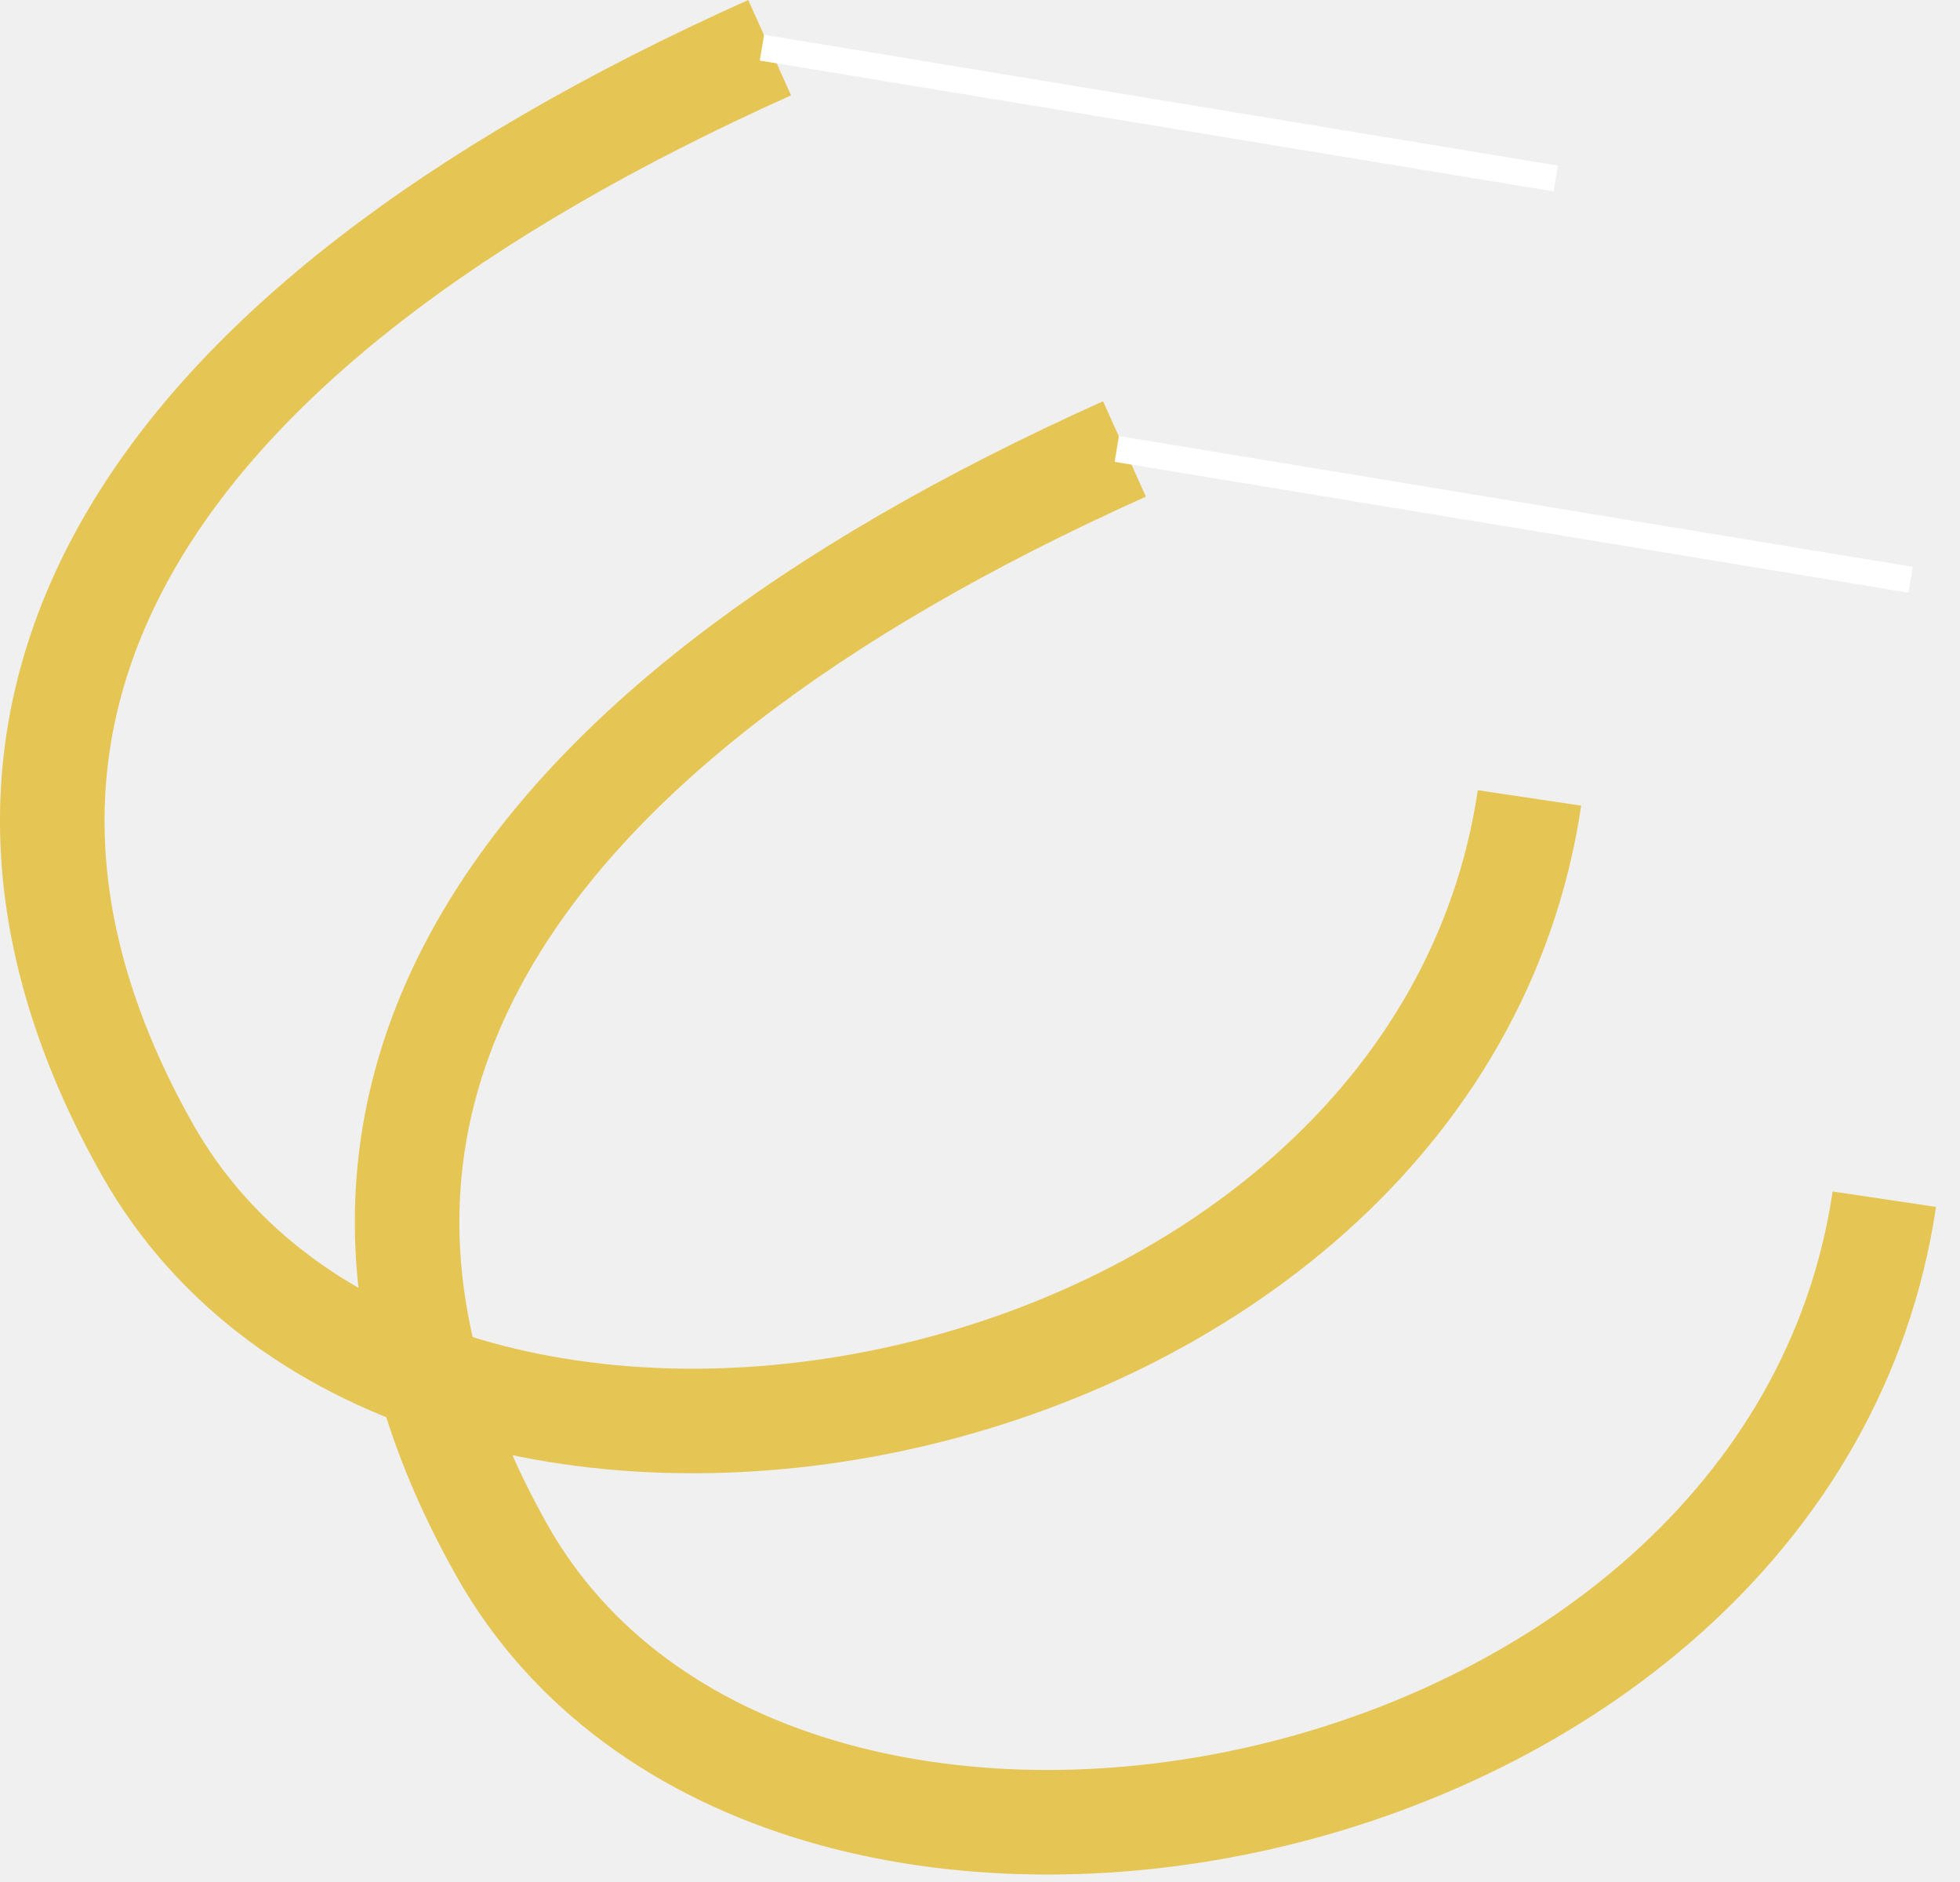
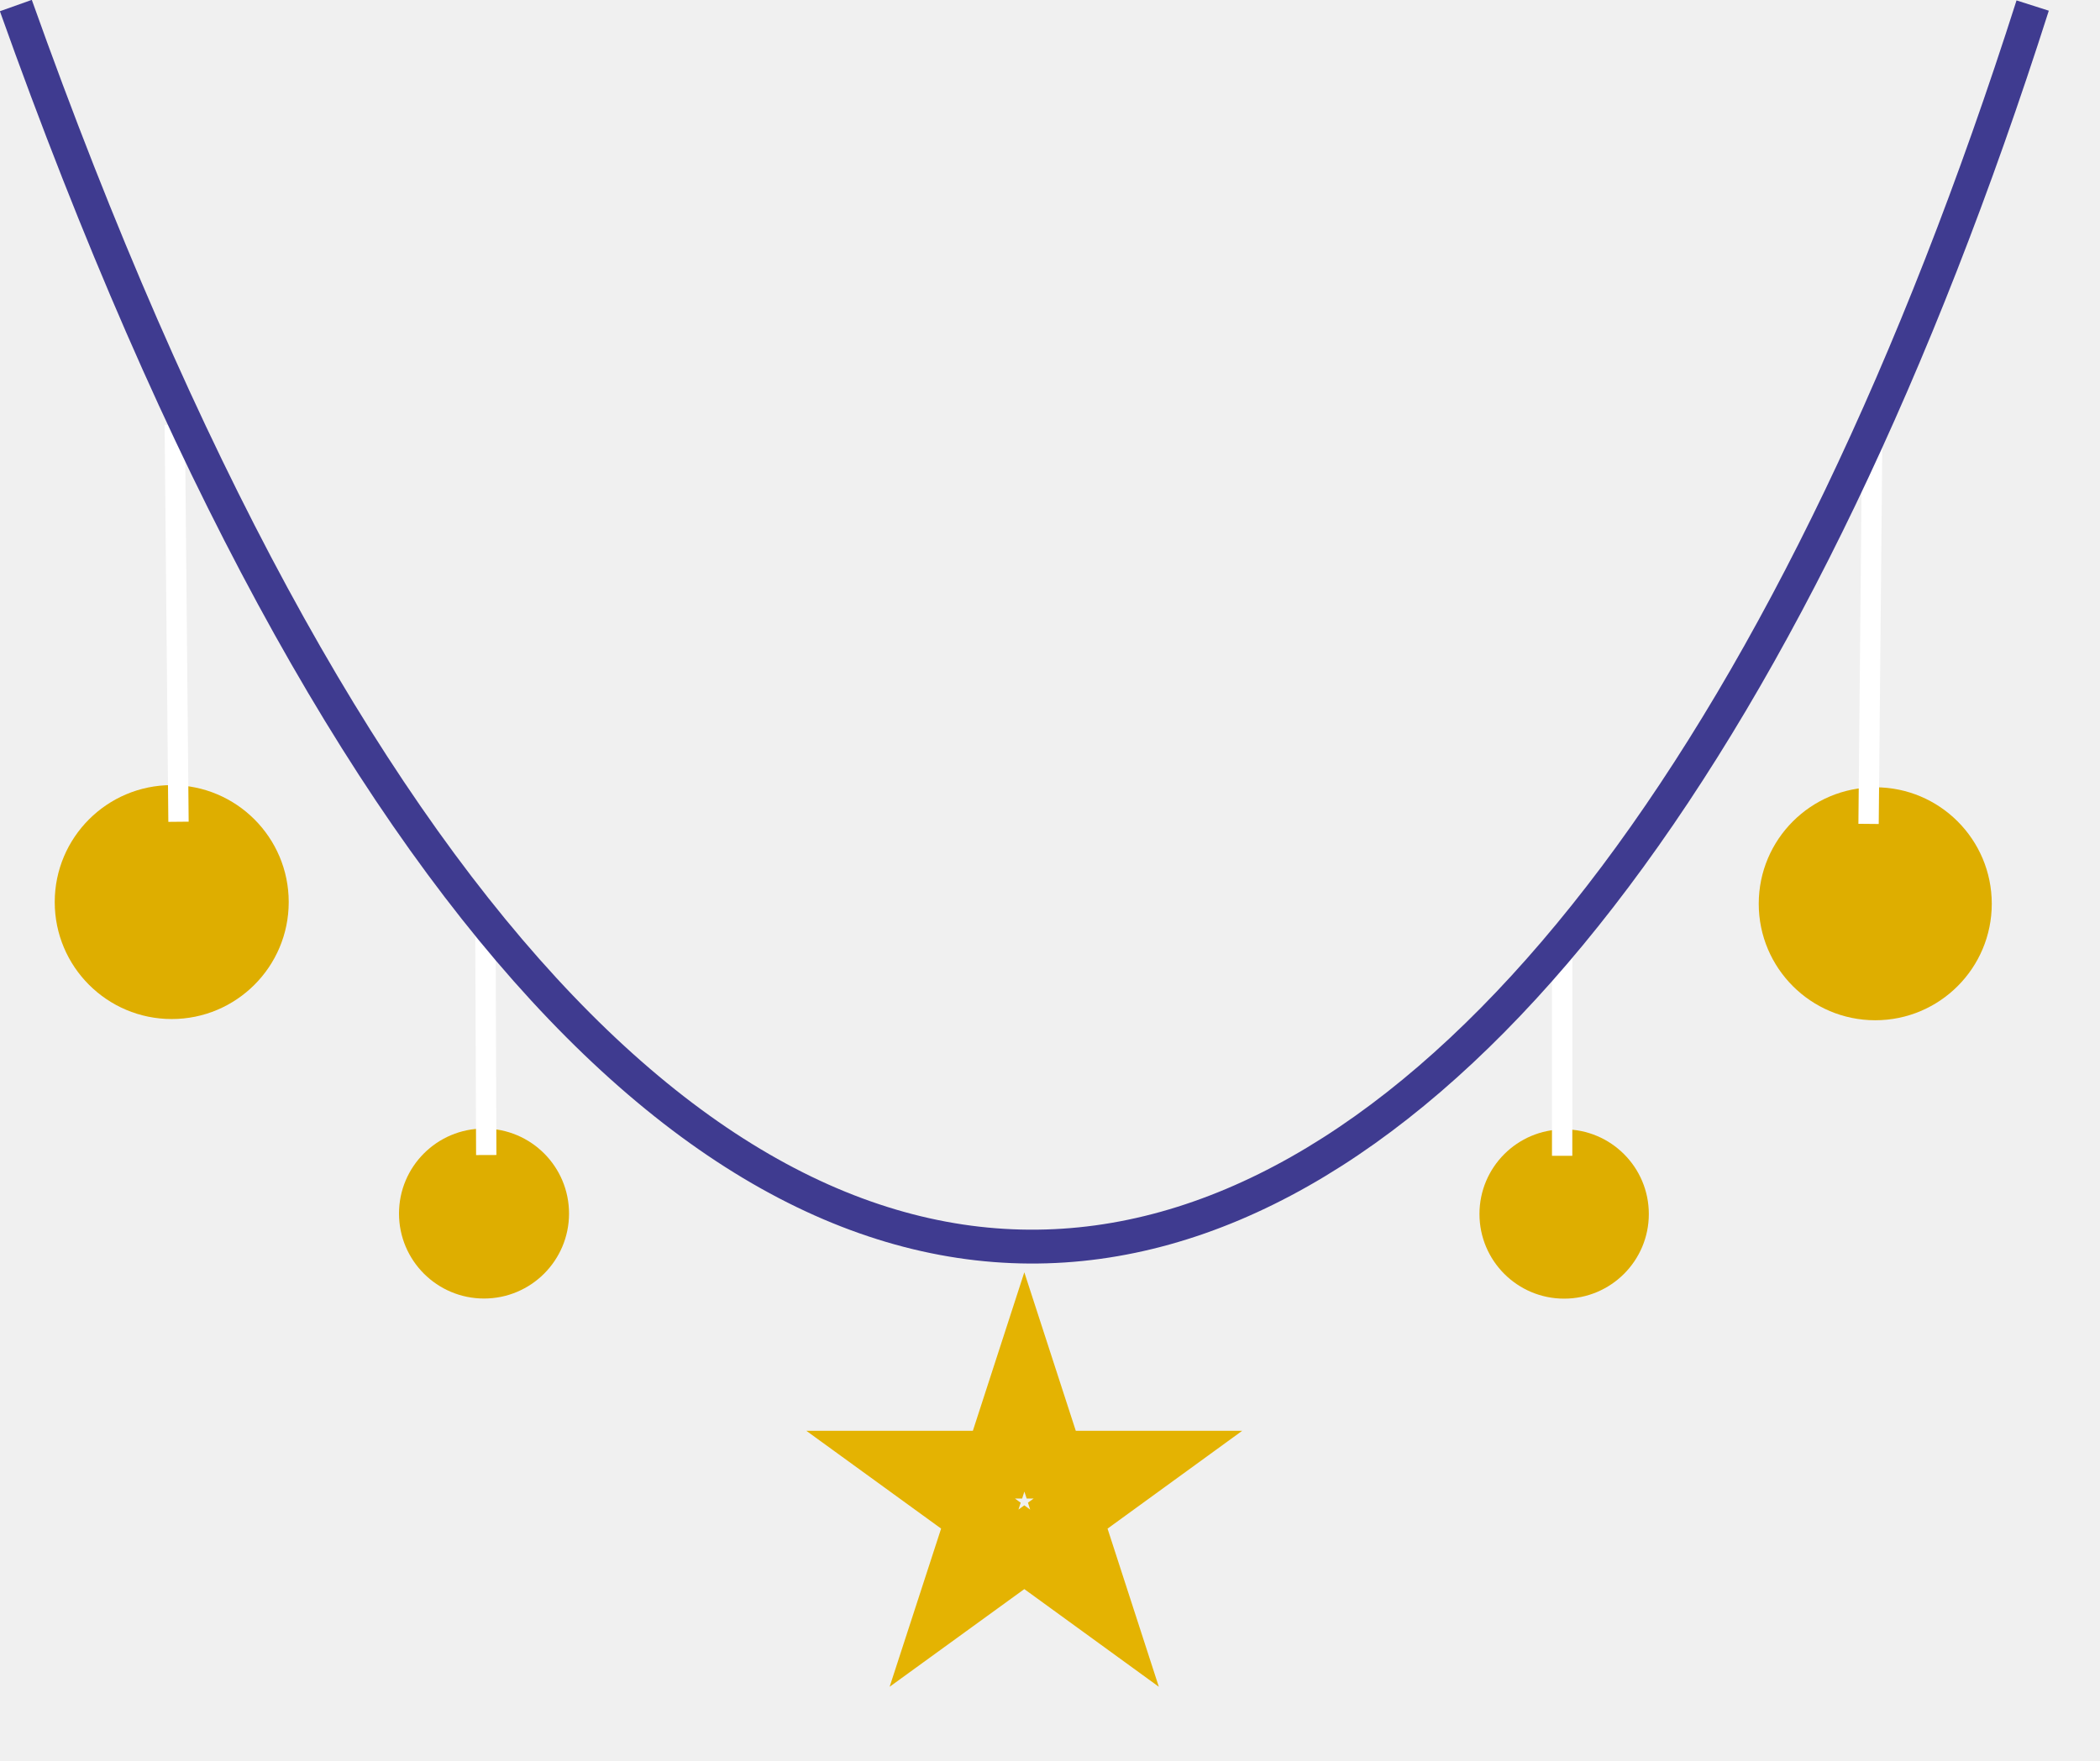
- <svg xmlns="http://www.w3.org/2000/svg" width="75" height="72" viewBox="0 0 75 72" fill="none">
-   <path d="M29.45 1.824C5.092 12.758 -3.647 27.469 5.617 43.942C16.066 62.522 54.855 55.167 58.527 30.527" stroke="#E5C553" stroke-width="4" />
-   <path d="M29.156 1.824L59.531 6.829" stroke="white" />
-   <path d="M43.028 17.176C18.67 28.11 9.931 42.821 19.195 59.294C29.644 77.874 68.433 70.518 72.105 45.878" stroke="#E5C553" stroke-width="4" />
-   <path d="M42.734 17.176L73.109 22.18" stroke="white" />
+ <svg xmlns="http://www.w3.org/2000/svg" width="31" height="26" viewBox="0 0 31 26" fill="none">
+   <circle cx="2.535" cy="13.32" r="1.727" fill="#DEAE00" />
+   <line x1="2.635" y1="12.134" x2="2.58" y2="6.271" stroke="white" stroke-width="0.3" />
+   <circle cx="7.145" cy="17.919" r="1.255" fill="#DEAE00" />
+   <line x1="7.178" y1="17.055" x2="7.166" y2="13.743" stroke="white" stroke-width="0.3" />
+   <circle cx="1.72" cy="1.72" r="1.72" transform="matrix(-1 0 0 1 29.4023 11.625)" fill="#DEAE00" />
+   <line y1="-0.15" x2="5.84" y2="-0.15" transform="matrix(0.00943354 -0.999956 -0.999956 -0.00943354 27.4336 12.1641)" stroke="white" stroke-width="0.3" />
+   <circle cx="1.25" cy="1.25" r="1.25" transform="matrix(-1 0 0 1 24.3398 16.6758)" fill="#DEAE00" />
+   <line y1="-0.15" x2="2.984" y2="-0.15" transform="matrix(4.37105e-08 -1 -1 -4.37105e-08 22.9102 17.0664)" stroke="white" stroke-width="0.3" />
+   <path d="M15.405 21.281L15.518 21.627H16.799L16.056 22.167L15.762 22.38L15.874 22.726L16.157 23.599L15.415 23.06L15.121 22.846L14.827 23.06L14.084 23.599L14.368 22.726L14.48 22.38L14.187 22.167L13.443 21.627H14.725L14.837 21.281L15.121 20.406L15.405 21.281Z" stroke="#E4B302" />
+   <path d="M0.234 0.082C9.951 27.374 23.183 21.481 30.006 0.082" stroke="#3F3B90" stroke-width="0.5" />
</svg>
